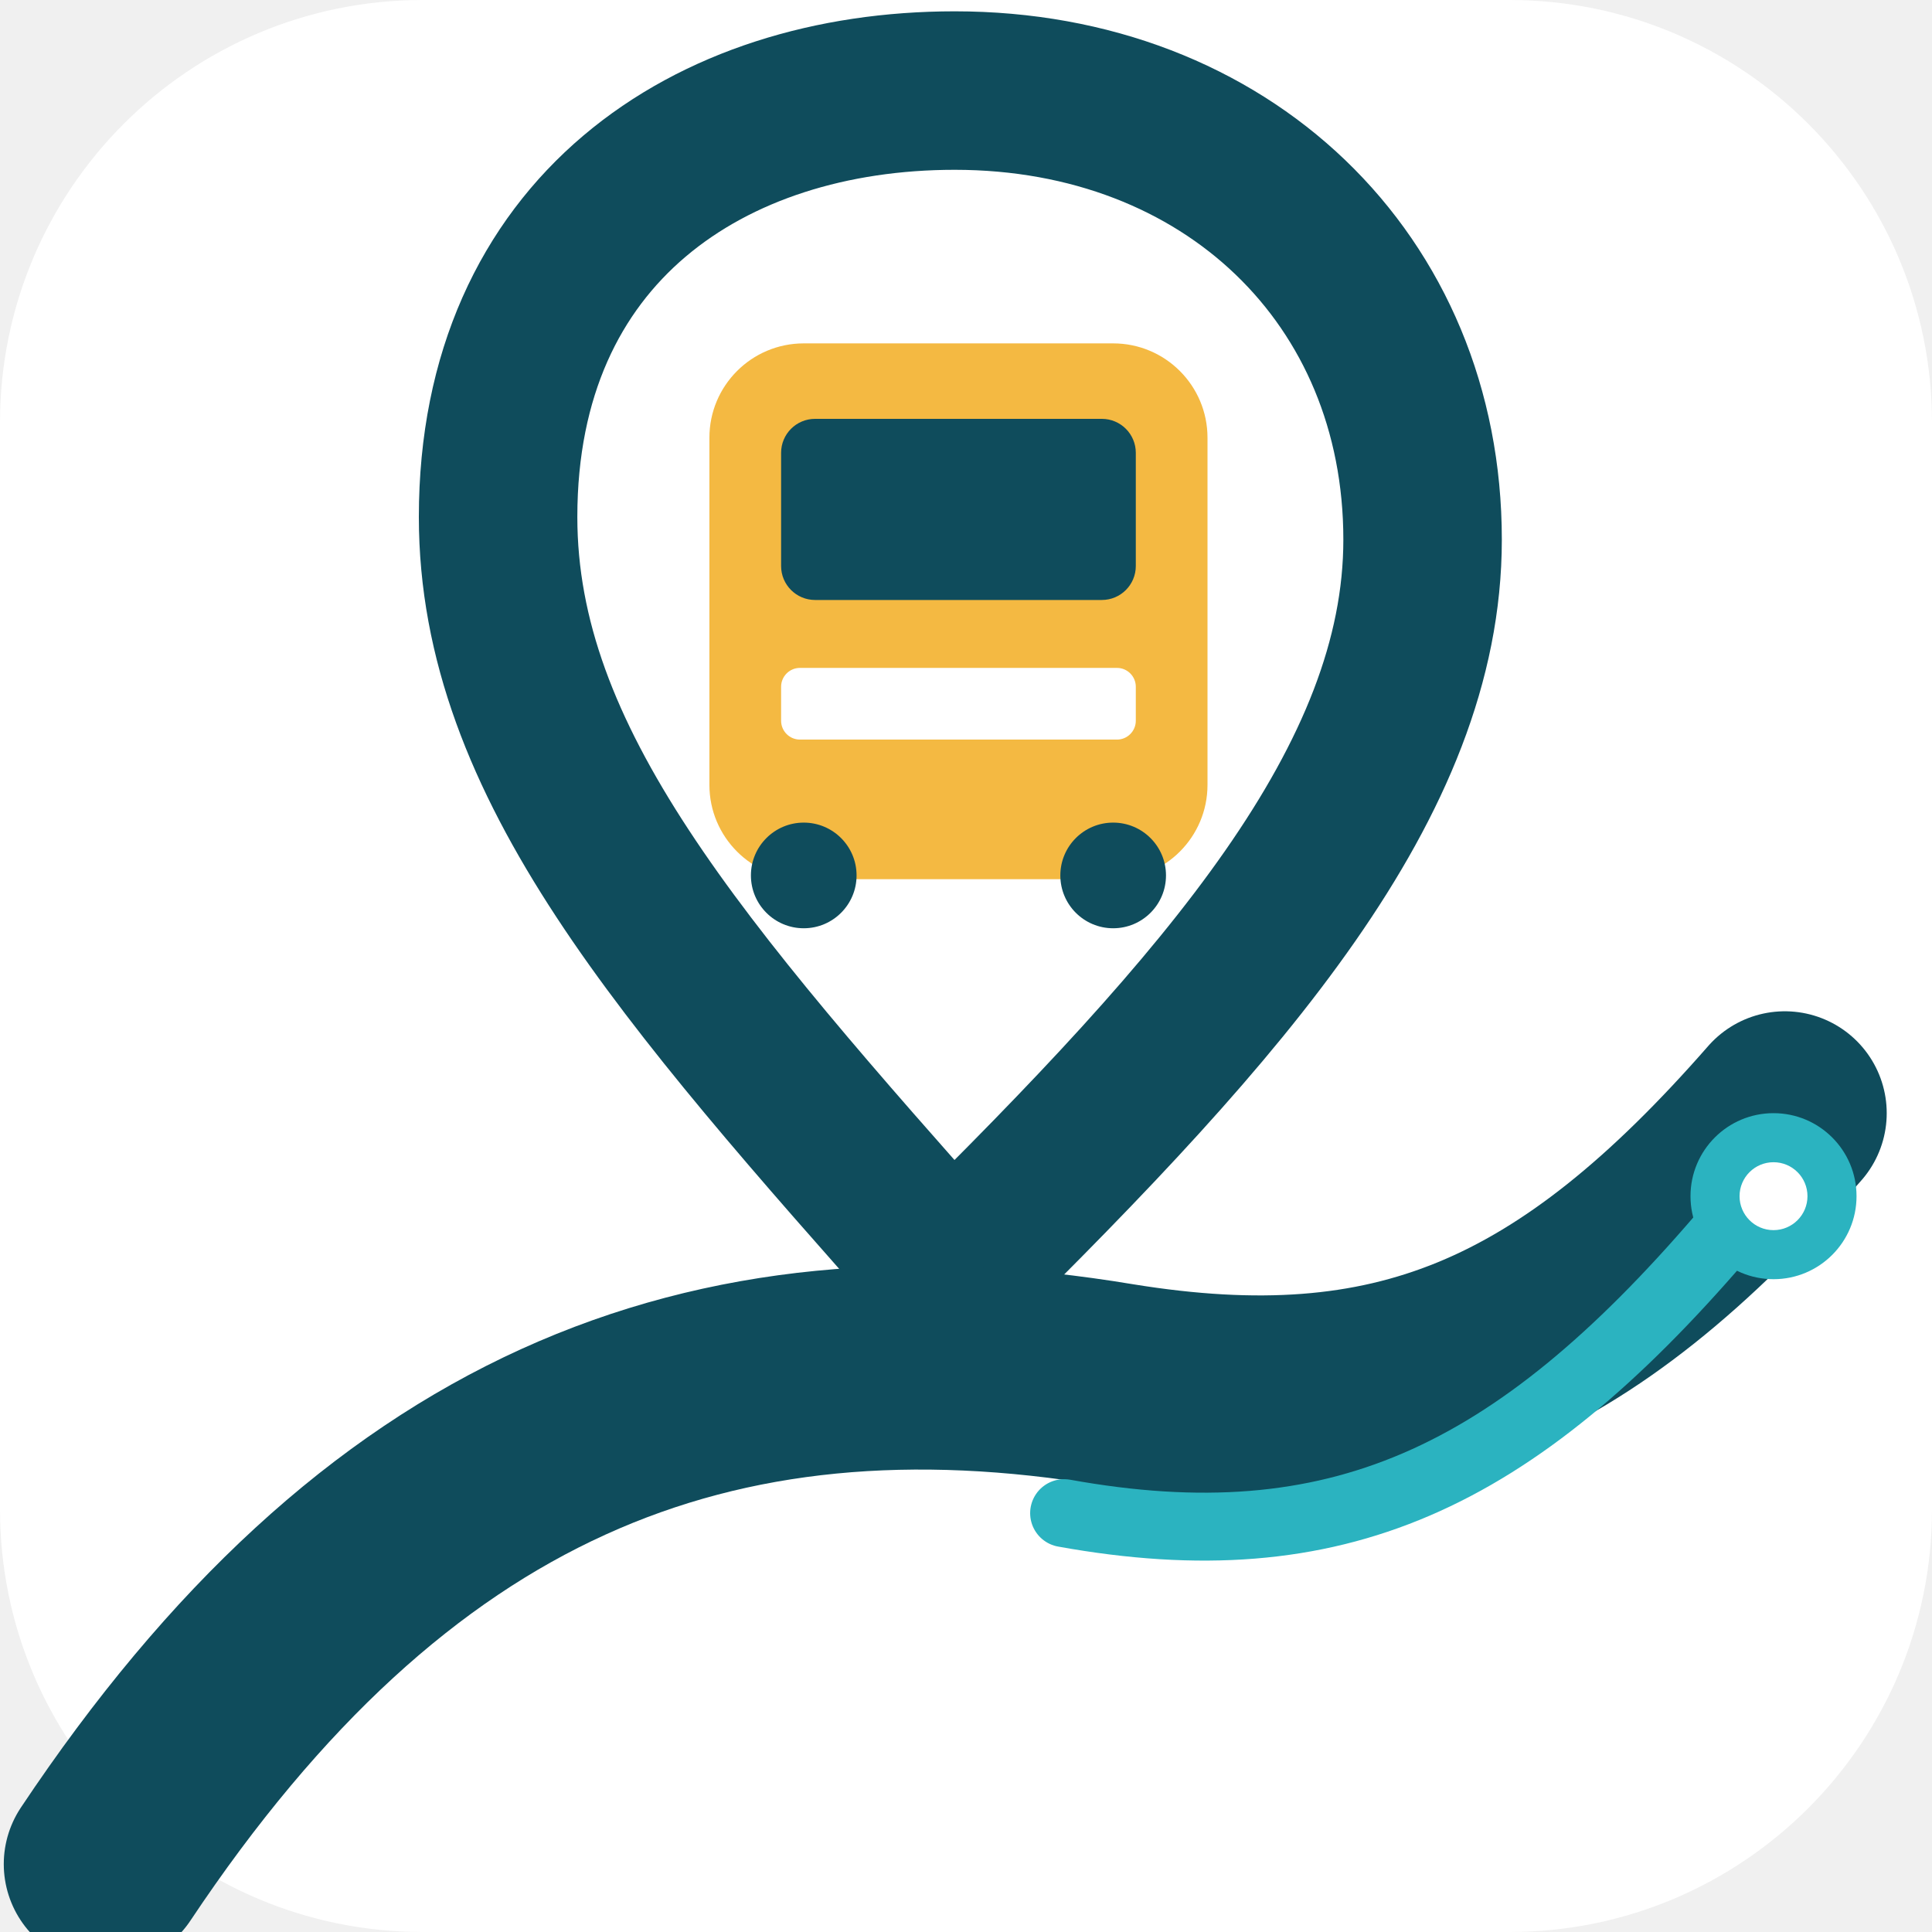
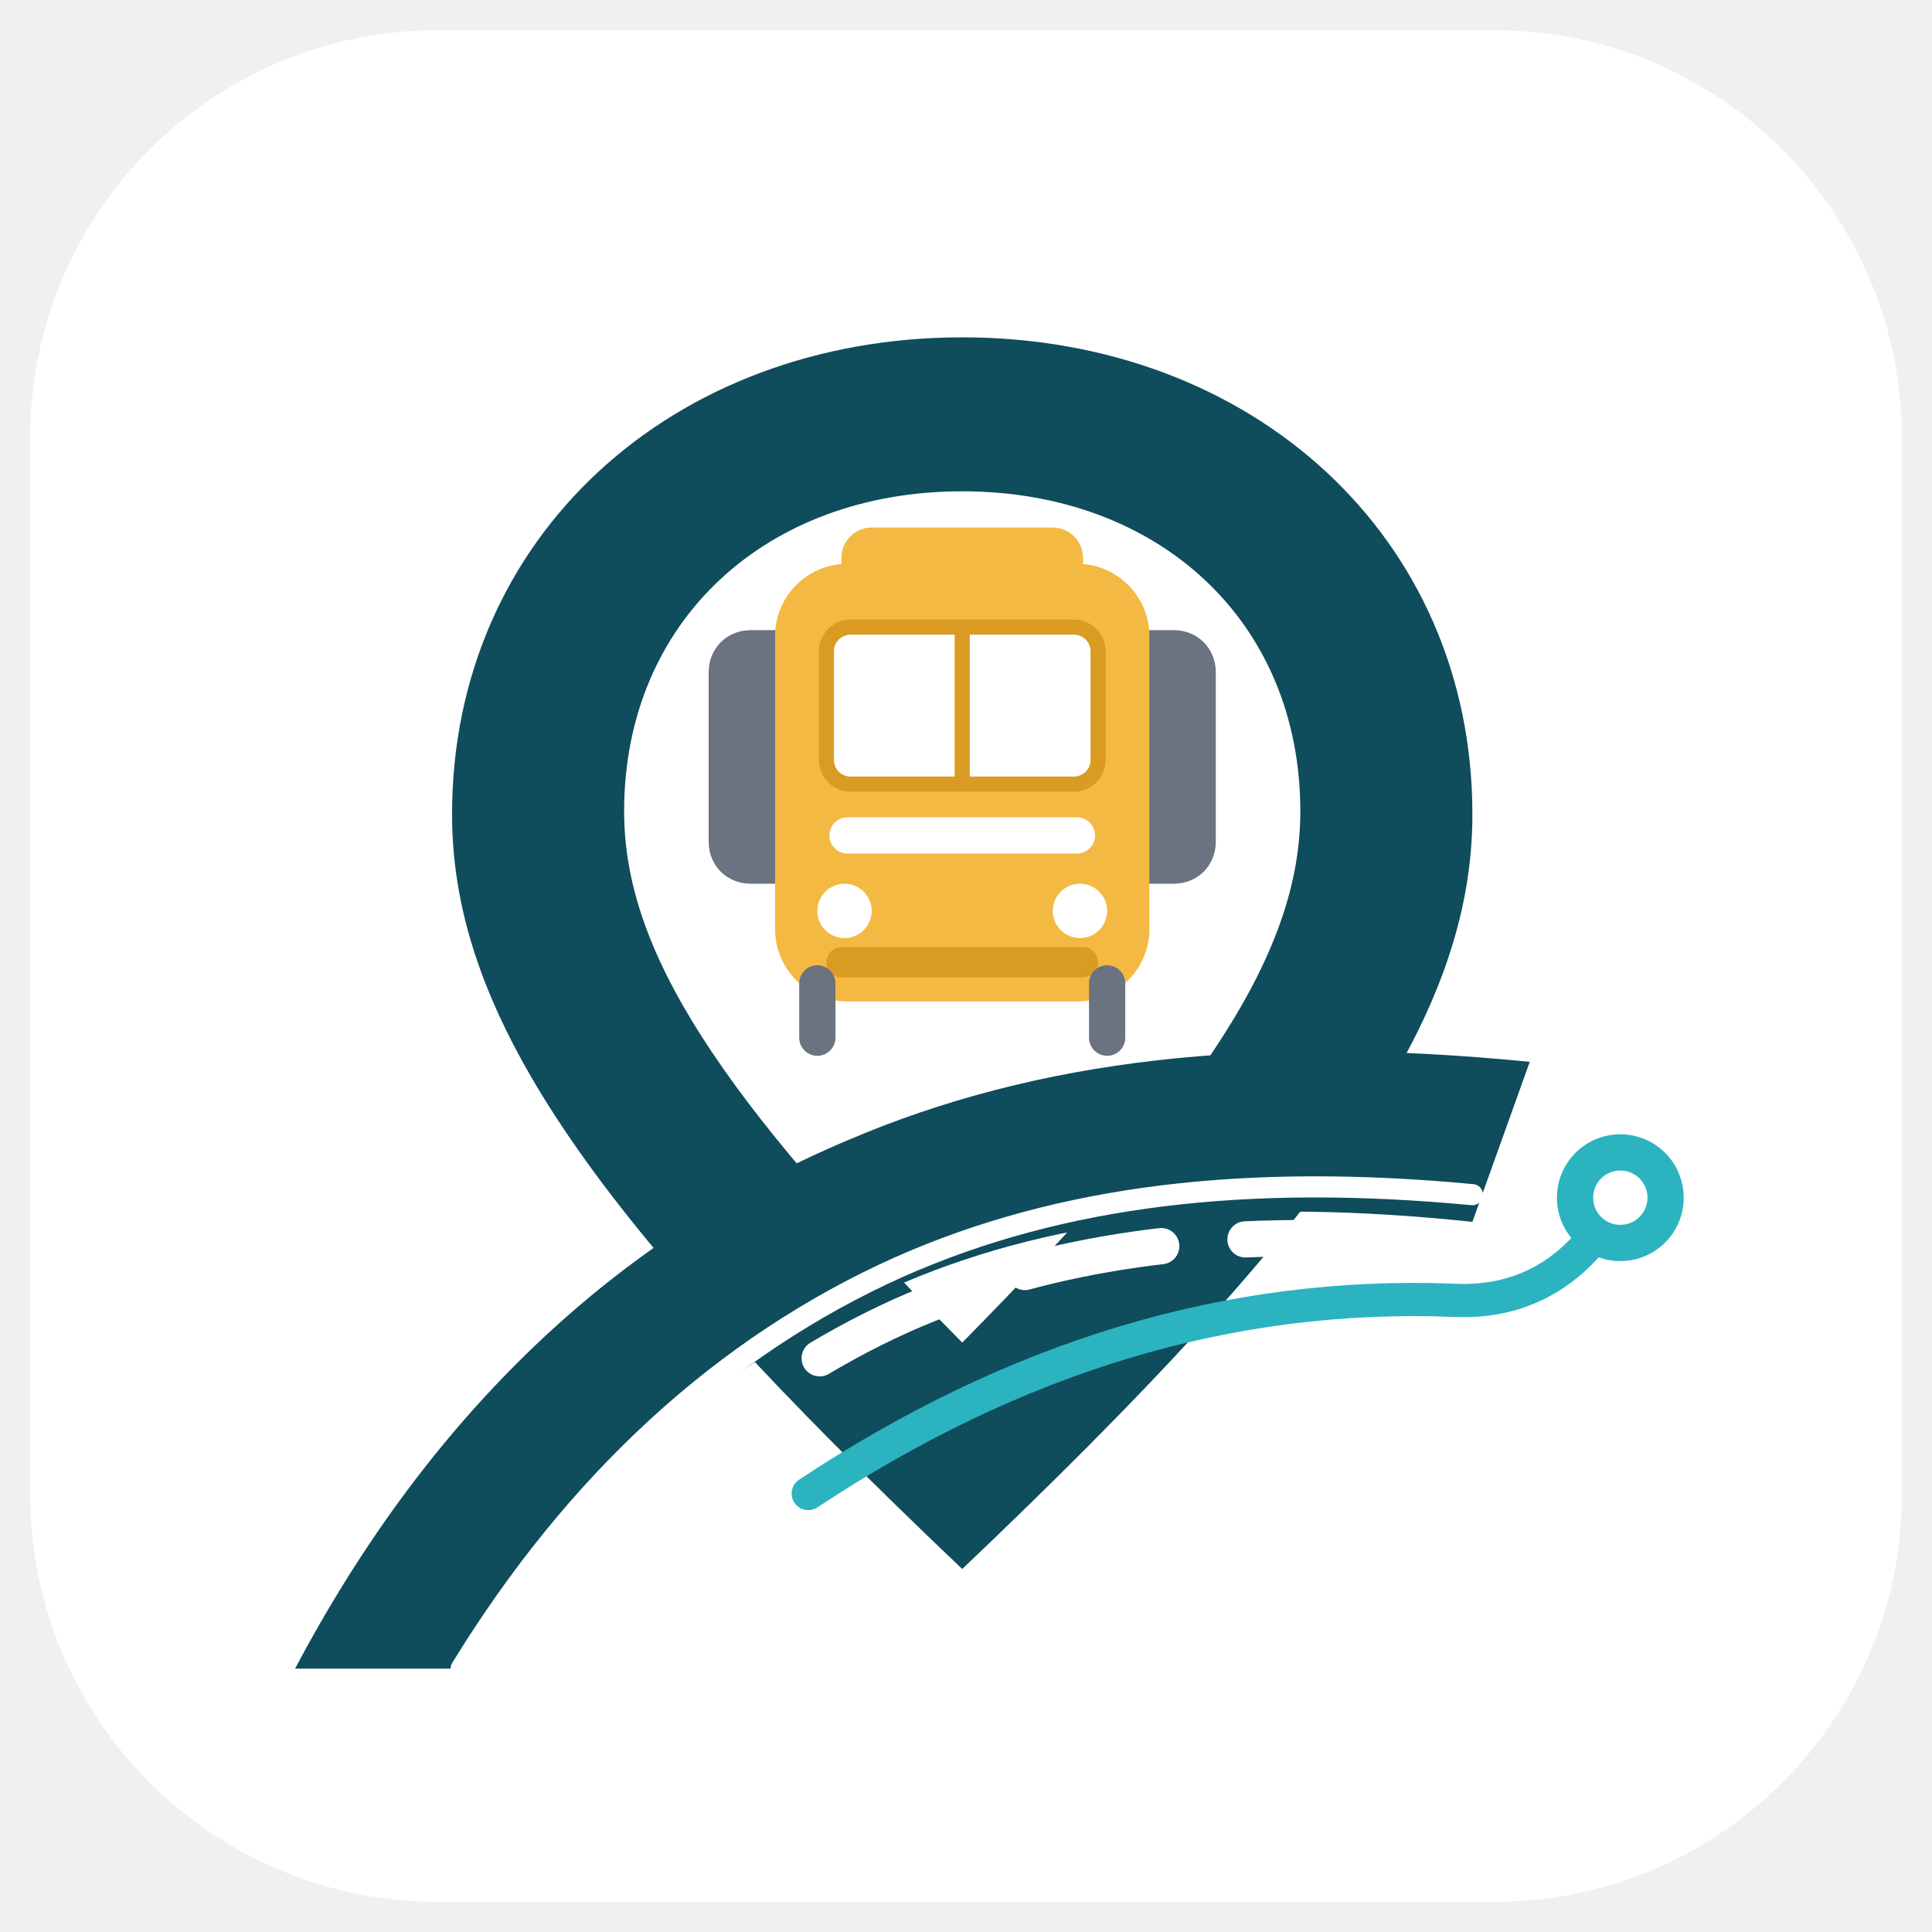
<svg xmlns="http://www.w3.org/2000/svg" viewBox="0 0 512 512">
-   <rect width="512" height="512" rx="112" fill="#fff" />
-   <path d="M252 338C180 257 132 202 132 137 132 61 188 24 253 24c72 0 124 50 124 119 0 64-52 123-125 195Z" fill="none" stroke="#0F4C5C" stroke-width="42" stroke-linecap="round" stroke-linejoin="round" />
-   <path d="M28 494c74-111 160-145 268-127 74 12 121-8 177-72" fill="none" stroke="#0F4C5C" stroke-width="54" stroke-linecap="round" />
-   <path d="M282 401c72 13 119-9 174-73" fill="none" stroke="#2BB3C0" stroke-width="18" stroke-linecap="round" />
-   <circle cx="470" cy="317" r="22" fill="#2BB3C0" />
-   <circle cx="470" cy="317" r="9" fill="#fff" />
-   <rect x="188" y="91" width="132" height="142" rx="25" fill="#F4B942" />
-   <rect x="207" y="111" width="94" height="48" rx="9" fill="#0F4C5C" />
-   <rect x="207" y="177" width="94" height="19" rx="5" fill="#fff" />
-   <circle cx="213" cy="232" r="14" fill="#0F4C5C" />
-   <circle cx="295" cy="232" r="14" fill="#0F4C5C" />
+   <rect x="8" y="8" width="496" height="496" rx="108" fill="#FFFFFF" />
+   <g transform="translate(51 51) scale(.8)">
+     <path fill="#0F4C5C" fill-rule="evenodd" d="M255 48c-96 0-169 66-169 158 0 68 48 135 169 250 121-115 169-182 169-250 0-92-73-158-169-158Zm0 51c65 0 112 43 112 106 0 46-31 94-112 176-81-82-112-130-112-176 0-63 47-106 112-106Z" />
+     <g>
+       <path d="M185 145h11v84h-11c-8 0-14-6-14-14v-56c0-8 6-14 14-14Zm140 0h-11v84h11c8 0 14-6 14-14v-56c0-8-6-14-14-14Z" fill="#6B7280" />
+       <rect x="193" y="123" width="124" height="145" rx="24" fill="#F4B942" />
+       <rect x="215" y="111" width="80" height="22" rx="10" fill="#F4B942" />
+       <rect x="210" y="144" width="90" height="52" rx="8" fill="#FFFFFF" stroke="#D99B22" stroke-width="5" />
+       <path d="M255 145v50" stroke="#D99B22" stroke-width="5" />
+       <rect x="211" y="207" width="88" height="12" rx="6" fill="#FFFFFF" />
+       <circle cx="216" cy="238" r="9" fill="#FFFFFF" />
+       <circle cx="294" cy="238" r="9" fill="#FFFFFF" />
+       <rect x="210" y="250" width="90" height="10" rx="5" fill="#D99B22" />
+       <path d="M207 262v18M303 262v18" stroke="#6B7280" stroke-width="12" stroke-linecap="round" />
+     </g>
+     <path d="M34 489c45-85 107-143 183-175 63-27 135-35 226-26l-19 53c-76-8-136-2-188 20-60 25-109 68-147 128H34Z" fill="#0F4C5C" />
+     <path d="M103 489c37-55 81-94 132-117 45-20 96-28 158-25" fill="none" stroke="#FFFFFF" stroke-width="12" stroke-linecap="round" stroke-dasharray="46 28" />
+     <path d="M89 489c38-62 87-107 145-133 54-24 116-31 190-24" fill="none" stroke="#FFFFFF" stroke-width="7" stroke-linecap="round" />
+     <path d="M204 431c68-45 139-67 214-64 21 1 38-8 50-26" fill="none" stroke="#2BB3C0" stroke-width="11" stroke-linecap="round" />
+     <circle cx="473" cy="333" r="21" fill="#2BB3C0" />
+     <circle cx="473" cy="333" r="9" fill="#FFFFFF" />
+   </g>
</svg>
